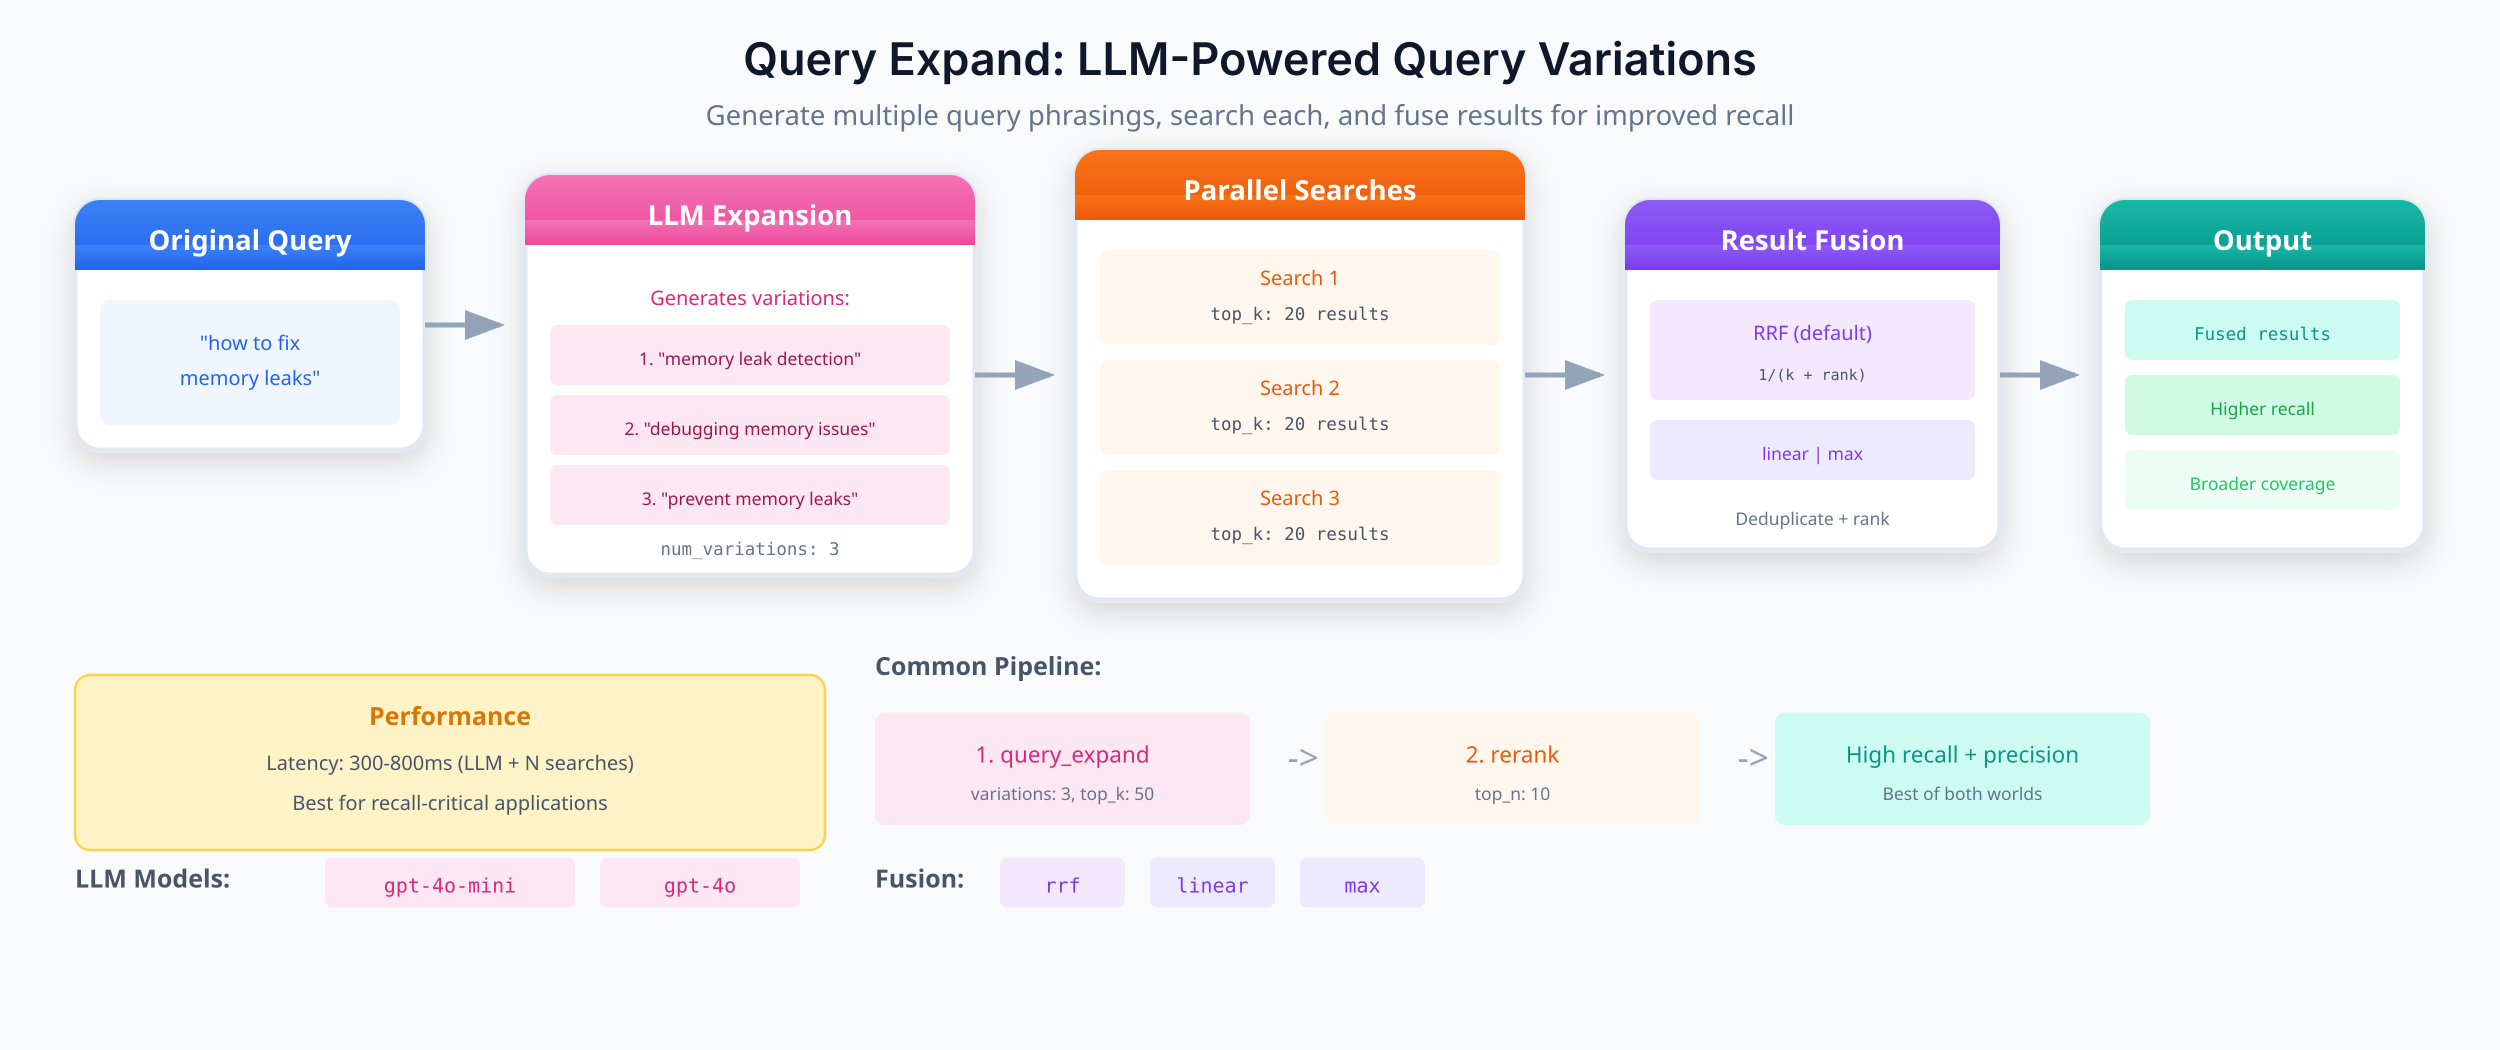
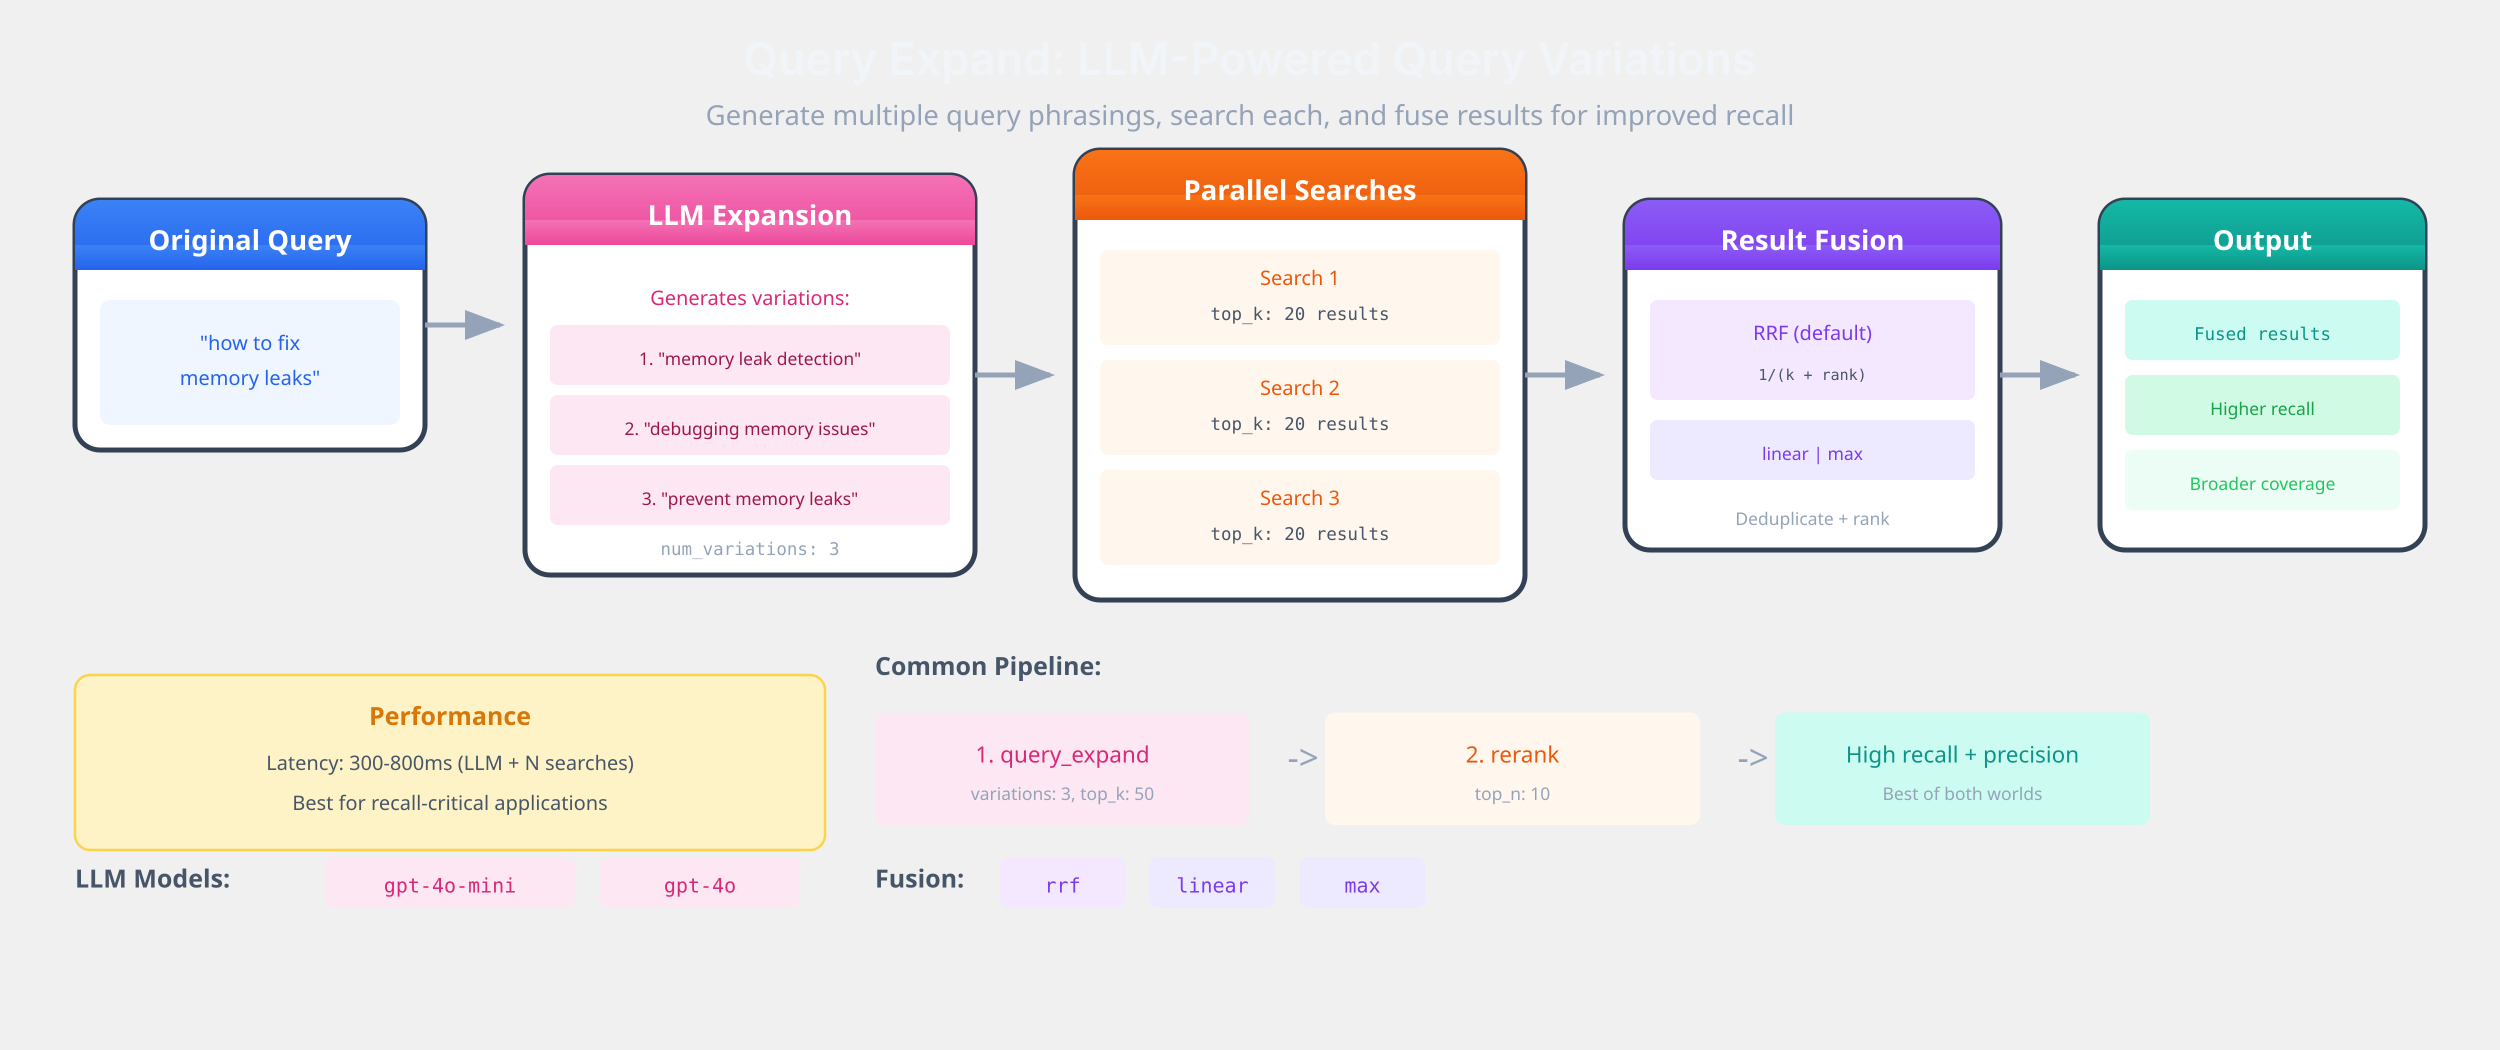
<svg xmlns="http://www.w3.org/2000/svg" viewBox="0 0 1000 420">
  <defs>
    <linearGradient id="inputGrad" x1="0%" y1="0%" x2="0%" y2="100%">
      <stop offset="0%" style="stop-color:#3b82f6;stop-opacity:1" />
      <stop offset="100%" style="stop-color:#2563eb;stop-opacity:1" />
    </linearGradient>
    <linearGradient id="llmGrad" x1="0%" y1="0%" x2="0%" y2="100%">
      <stop offset="0%" style="stop-color:#f472b6;stop-opacity:1" />
      <stop offset="100%" style="stop-color:#ec4899;stop-opacity:1" />
    </linearGradient>
    <linearGradient id="searchGrad" x1="0%" y1="0%" x2="0%" y2="100%">
      <stop offset="0%" style="stop-color:#f97316;stop-opacity:1" />
      <stop offset="100%" style="stop-color:#ea580c;stop-opacity:1" />
    </linearGradient>
    <linearGradient id="fusionGrad" x1="0%" y1="0%" x2="0%" y2="100%">
      <stop offset="0%" style="stop-color:#8b5cf6;stop-opacity:1" />
      <stop offset="100%" style="stop-color:#7c3aed;stop-opacity:1" />
    </linearGradient>
    <linearGradient id="outputGrad" x1="0%" y1="0%" x2="0%" y2="100%">
      <stop offset="0%" style="stop-color:#14b8a6;stop-opacity:1" />
      <stop offset="100%" style="stop-color:#0d9488;stop-opacity:1" />
    </linearGradient>
-     <filter id="shadow" x="-20%" y="-20%" width="140%" height="140%">
-       <feDropShadow dx="0" dy="4" stdDeviation="6" flood-opacity="0.15" />
-     </filter>
    <marker id="arrowGray" markerWidth="8" markerHeight="6" refX="7" refY="3" orient="auto">
      <polygon points="0 0, 8 3, 0 6" fill="#94a3b8" />
    </marker>
  </defs>
-   <rect width="1000" height="420" fill="#f8fafc" />
-   <text x="500" y="30" font-family="system-ui, -apple-system, sans-serif" font-size="18" font-weight="600" fill="#0f172a" text-anchor="middle">Query Expand: LLM-Powered Query Variations</text>
-   <text x="500" y="50" font-family="system-ui, sans-serif" font-size="11" fill="#64748b" text-anchor="middle">Generate multiple query phrasings, search each, and fuse results for improved recall</text>
-   <g filter="url(#shadow)">
-     <rect x="30" y="80" width="140" height="100" rx="10" fill="white" stroke="#e2e8f0" stroke-width="2" />
+   <rect width="1000" height="420" fill="none" />
+   <text x="500" y="30" font-family="system-ui, -apple-system, sans-serif" font-size="18" font-weight="600" fill="#f1f5f9" text-anchor="middle">Query Expand: LLM-Powered Query Variations</text>
+   <text x="500" y="50" font-family="system-ui, sans-serif" font-size="11" fill="#94a3b8" text-anchor="middle">Generate multiple query phrasings, search each, and fuse results for improved recall</text>
+   <g>
+     <rect x="30" y="80" width="140" height="100" rx="10" fill="white" stroke="#334155" stroke-width="2" />
    <rect x="30" y="80" width="140" height="28" rx="10" fill="url(#inputGrad)" />
    <rect x="30" y="98" width="140" height="10" fill="url(#inputGrad)" />
    <text x="100" y="100" font-family="system-ui, sans-serif" font-size="11" font-weight="600" fill="white" text-anchor="middle">Original Query</text>
  </g>
  <g transform="translate(40, 120)">
    <rect x="0" y="0" width="120" height="50" rx="4" fill="#eff6ff" />
    <text x="60" y="20" font-family="system-ui, sans-serif" font-size="8" fill="#2563eb" text-anchor="middle">"how to fix</text>
    <text x="60" y="34" font-family="system-ui, sans-serif" font-size="8" fill="#2563eb" text-anchor="middle">memory leaks"</text>
  </g>
  <path d="M 170 130 L 200 130" stroke="#94a3b8" stroke-width="2" fill="none" marker-end="url(#arrowGray)" />
-   <g filter="url(#shadow)">
-     <rect x="210" y="70" width="180" height="160" rx="10" fill="white" stroke="#e2e8f0" stroke-width="2" />
+   <g>
+     <rect x="210" y="70" width="180" height="160" rx="10" fill="white" stroke="#334155" stroke-width="2" />
    <rect x="210" y="70" width="180" height="28" rx="10" fill="url(#llmGrad)" />
    <rect x="210" y="88" width="180" height="10" fill="url(#llmGrad)" />
    <text x="300" y="90" font-family="system-ui, sans-serif" font-size="11" font-weight="600" fill="white" text-anchor="middle">LLM Expansion</text>
  </g>
  <g transform="translate(220, 110)">
    <text x="80" y="12" font-family="system-ui, sans-serif" font-size="8" font-weight="500" fill="#db2777" text-anchor="middle">Generates variations:</text>
    <rect x="0" y="20" width="160" height="24" rx="3" fill="#fce7f3" />
    <text x="80" y="36" font-family="system-ui, sans-serif" font-size="7" fill="#9d174d" text-anchor="middle">1. "memory leak detection"</text>
    <rect x="0" y="48" width="160" height="24" rx="3" fill="#fce7f3" />
    <text x="80" y="64" font-family="system-ui, sans-serif" font-size="7" fill="#9d174d" text-anchor="middle">2. "debugging memory issues"</text>
    <rect x="0" y="76" width="160" height="24" rx="3" fill="#fce7f3" />
    <text x="80" y="92" font-family="system-ui, sans-serif" font-size="7" fill="#9d174d" text-anchor="middle">3. "prevent memory leaks"</text>
-     <text x="80" y="112" font-family="monospace" font-size="7" fill="#64748b" text-anchor="middle">num_variations: 3</text>
+     <text x="80" y="112" font-family="monospace" font-size="7" fill="#94a3b8" text-anchor="middle">num_variations: 3</text>
  </g>
  <path d="M 390 150 L 420 150" stroke="#94a3b8" stroke-width="2" fill="none" marker-end="url(#arrowGray)" />
-   <g filter="url(#shadow)">
-     <rect x="430" y="60" width="180" height="180" rx="10" fill="white" stroke="#e2e8f0" stroke-width="2" />
+   <g>
+     <rect x="430" y="60" width="180" height="180" rx="10" fill="white" stroke="#334155" stroke-width="2" />
    <rect x="430" y="60" width="180" height="28" rx="10" fill="url(#searchGrad)" />
    <rect x="430" y="78" width="180" height="10" fill="url(#searchGrad)" />
    <text x="520" y="80" font-family="system-ui, sans-serif" font-size="11" font-weight="600" fill="white" text-anchor="middle">Parallel Searches</text>
  </g>
  <g transform="translate(440, 100)">
    <rect x="0" y="0" width="160" height="38" rx="3" fill="#fff7ed" />
    <text x="80" y="14" font-family="system-ui, sans-serif" font-size="8" font-weight="500" fill="#ea580c" text-anchor="middle">Search 1</text>
    <text x="80" y="28" font-family="monospace" font-size="7" fill="#475569" text-anchor="middle">top_k: 20 results</text>
    <rect x="0" y="44" width="160" height="38" rx="3" fill="#fff7ed" />
    <text x="80" y="58" font-family="system-ui, sans-serif" font-size="8" font-weight="500" fill="#ea580c" text-anchor="middle">Search 2</text>
    <text x="80" y="72" font-family="monospace" font-size="7" fill="#475569" text-anchor="middle">top_k: 20 results</text>
    <rect x="0" y="88" width="160" height="38" rx="3" fill="#fff7ed" />
    <text x="80" y="102" font-family="system-ui, sans-serif" font-size="8" font-weight="500" fill="#ea580c" text-anchor="middle">Search 3</text>
    <text x="80" y="116" font-family="monospace" font-size="7" fill="#475569" text-anchor="middle">top_k: 20 results</text>
  </g>
  <path d="M 610 150 L 640 150" stroke="#94a3b8" stroke-width="2" fill="none" marker-end="url(#arrowGray)" />
-   <g filter="url(#shadow)">
-     <rect x="650" y="80" width="150" height="140" rx="10" fill="white" stroke="#e2e8f0" stroke-width="2" />
+   <g>
+     <rect x="650" y="80" width="150" height="140" rx="10" fill="white" stroke="#334155" stroke-width="2" />
    <rect x="650" y="80" width="150" height="28" rx="10" fill="url(#fusionGrad)" />
    <rect x="650" y="98" width="150" height="10" fill="url(#fusionGrad)" />
    <text x="725" y="100" font-family="system-ui, sans-serif" font-size="11" font-weight="600" fill="white" text-anchor="middle">Result Fusion</text>
  </g>
  <g transform="translate(660, 120)">
    <rect x="0" y="0" width="130" height="40" rx="3" fill="#f3e8ff" />
    <text x="65" y="16" font-family="system-ui, sans-serif" font-size="8" font-weight="500" fill="#7c3aed" text-anchor="middle">RRF (default)</text>
    <text x="65" y="32" font-family="monospace" font-size="6" fill="#475569" text-anchor="middle">1/(k + rank)</text>
    <rect x="0" y="48" width="130" height="24" rx="3" fill="#ede9fe" />
    <text x="65" y="64" font-family="system-ui, sans-serif" font-size="7" fill="#7c3aed" text-anchor="middle">linear | max</text>
-     <text x="65" y="90" font-family="system-ui, sans-serif" font-size="7" fill="#64748b" text-anchor="middle">Deduplicate + rank</text>
+     <text x="65" y="90" font-family="system-ui, sans-serif" font-size="7" fill="#94a3b8" text-anchor="middle">Deduplicate + rank</text>
  </g>
  <path d="M 800 150 L 830 150" stroke="#94a3b8" stroke-width="2" fill="none" marker-end="url(#arrowGray)" />
-   <g filter="url(#shadow)">
-     <rect x="840" y="80" width="130" height="140" rx="10" fill="white" stroke="#e2e8f0" stroke-width="2" />
+   <g>
+     <rect x="840" y="80" width="130" height="140" rx="10" fill="white" stroke="#334155" stroke-width="2" />
    <rect x="840" y="80" width="130" height="28" rx="10" fill="url(#outputGrad)" />
    <rect x="840" y="98" width="130" height="10" fill="url(#outputGrad)" />
    <text x="905" y="100" font-family="system-ui, sans-serif" font-size="11" font-weight="600" fill="white" text-anchor="middle">Output</text>
  </g>
  <g transform="translate(850, 120)">
    <rect x="0" y="0" width="110" height="24" rx="3" fill="#ccfbf1" />
    <text x="55" y="16" font-family="monospace" font-size="7" fill="#0d9488" text-anchor="middle">Fused results</text>
    <rect x="0" y="30" width="110" height="24" rx="3" fill="#d1fae5" />
    <text x="55" y="46" font-family="system-ui, sans-serif" font-size="7" fill="#16a34a" text-anchor="middle">Higher recall</text>
    <rect x="0" y="60" width="110" height="24" rx="3" fill="#ecfdf5" />
    <text x="55" y="76" font-family="system-ui, sans-serif" font-size="7" fill="#22c55e" text-anchor="middle">Broader coverage</text>
  </g>
  <g transform="translate(30, 270)">
    <rect x="0" y="0" width="300" height="70" rx="6" fill="#fef3c7" stroke="#fcd34d" stroke-width="1" />
    <text x="150" y="20" font-family="system-ui, sans-serif" font-size="10" font-weight="600" fill="#d97706" text-anchor="middle">Performance</text>
    <text x="150" y="38" font-family="system-ui, sans-serif" font-size="8" fill="#475569" text-anchor="middle">Latency: 300-800ms (LLM + N searches)</text>
    <text x="150" y="54" font-family="system-ui, sans-serif" font-size="8" fill="#475569" text-anchor="middle">Best for recall-critical applications</text>
  </g>
  <g transform="translate(350, 270)">
    <text x="0" y="0" font-family="system-ui, sans-serif" font-size="10" font-weight="600" fill="#475569">Common Pipeline:</text>
    <rect x="0" y="15" width="150" height="45" rx="4" fill="#fce7f3" />
    <text x="75" y="35" font-family="system-ui, sans-serif" font-size="9" font-weight="500" fill="#db2777" text-anchor="middle">1. query_expand</text>
-     <text x="75" y="50" font-family="system-ui, sans-serif" font-size="7" fill="#64748b" text-anchor="middle">variations: 3, top_k: 50</text>
+     <text x="75" y="50" font-family="system-ui, sans-serif" font-size="7" fill="#94a3b8" text-anchor="middle">variations: 3, top_k: 50</text>
    <text x="165" y="38" font-family="system-ui, sans-serif" font-size="14" fill="#94a3b8">-&gt;</text>
    <rect x="180" y="15" width="150" height="45" rx="4" fill="#fff7ed" />
    <text x="255" y="35" font-family="system-ui, sans-serif" font-size="9" font-weight="500" fill="#ea580c" text-anchor="middle">2. rerank</text>
-     <text x="255" y="50" font-family="system-ui, sans-serif" font-size="7" fill="#64748b" text-anchor="middle">top_n: 10</text>
+     <text x="255" y="50" font-family="system-ui, sans-serif" font-size="7" fill="#94a3b8" text-anchor="middle">top_n: 10</text>
    <text x="345" y="38" font-family="system-ui, sans-serif" font-size="14" fill="#94a3b8">-&gt;</text>
    <rect x="360" y="15" width="150" height="45" rx="4" fill="#ccfbf1" />
    <text x="435" y="35" font-family="system-ui, sans-serif" font-size="9" font-weight="500" fill="#0d9488" text-anchor="middle">High recall + precision</text>
-     <text x="435" y="50" font-family="system-ui, sans-serif" font-size="7" fill="#64748b" text-anchor="middle">Best of both worlds</text>
+     <text x="435" y="50" font-family="system-ui, sans-serif" font-size="7" fill="#94a3b8" text-anchor="middle">Best of both worlds</text>
  </g>
  <g transform="translate(30, 355)">
    <text x="0" y="0" font-family="system-ui, sans-serif" font-size="10" font-weight="600" fill="#475569">LLM Models:</text>
    <rect x="100" y="-12" width="100" height="20" rx="3" fill="#fce7f3" />
    <text x="150" y="2" font-family="monospace" font-size="8" fill="#db2777" text-anchor="middle">gpt-4o-mini</text>
    <rect x="210" y="-12" width="80" height="20" rx="3" fill="#fce7f3" />
    <text x="250" y="2" font-family="monospace" font-size="8" fill="#db2777" text-anchor="middle">gpt-4o</text>
    <text x="320" y="0" font-family="system-ui, sans-serif" font-size="10" font-weight="600" fill="#475569">Fusion:</text>
    <rect x="370" y="-12" width="50" height="20" rx="3" fill="#f3e8ff" />
    <text x="395" y="2" font-family="monospace" font-size="8" fill="#7c3aed" text-anchor="middle">rrf</text>
    <rect x="430" y="-12" width="50" height="20" rx="3" fill="#ede9fe" />
    <text x="455" y="2" font-family="monospace" font-size="8" fill="#7c3aed" text-anchor="middle">linear</text>
    <rect x="490" y="-12" width="50" height="20" rx="3" fill="#ede9fe" />
    <text x="515" y="2" font-family="monospace" font-size="8" fill="#7c3aed" text-anchor="middle">max</text>
  </g>
</svg>
